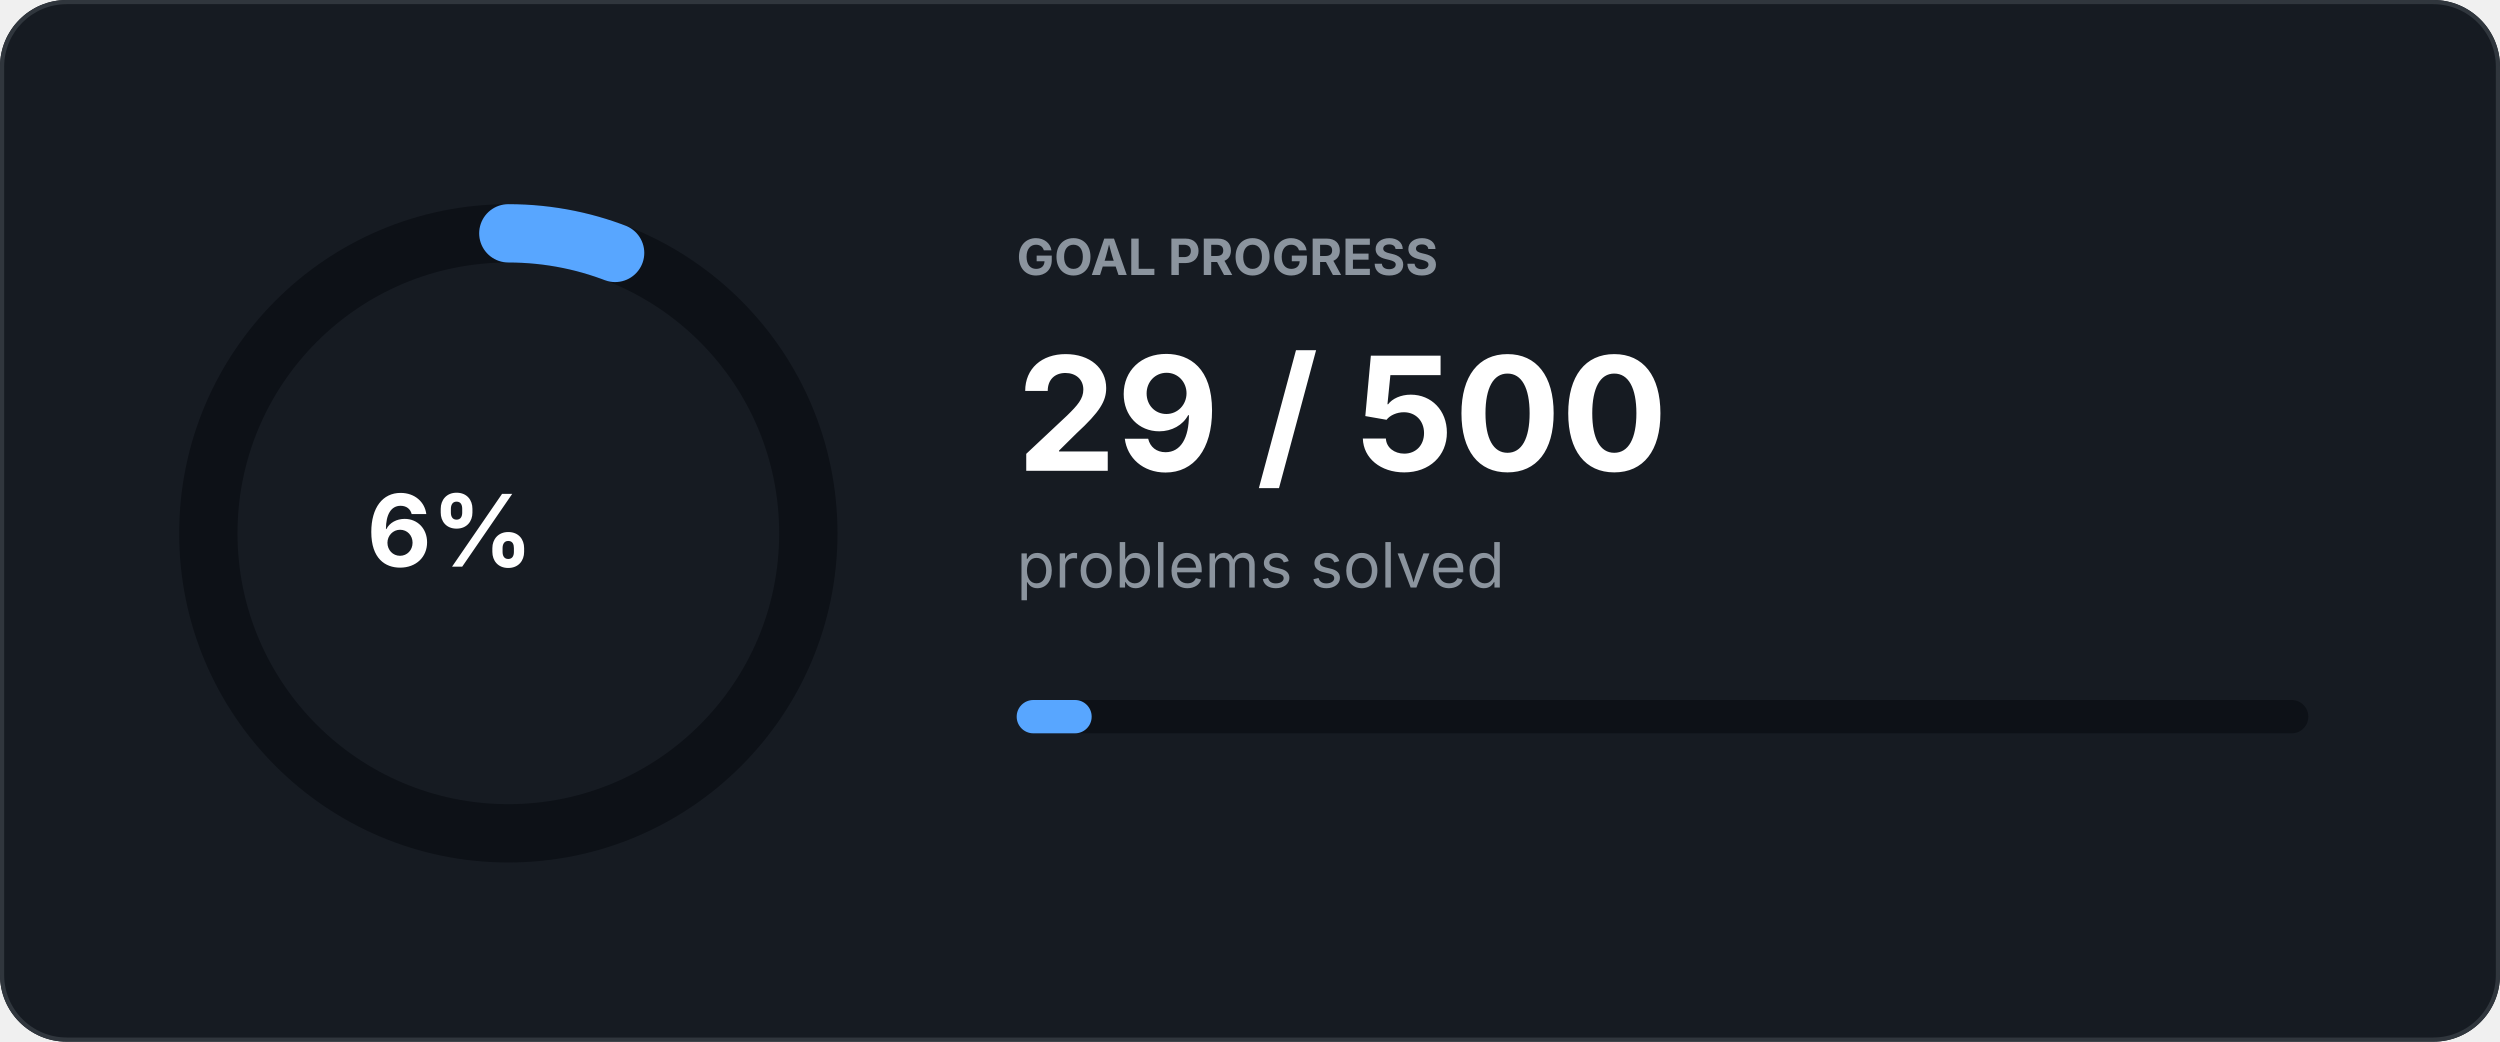
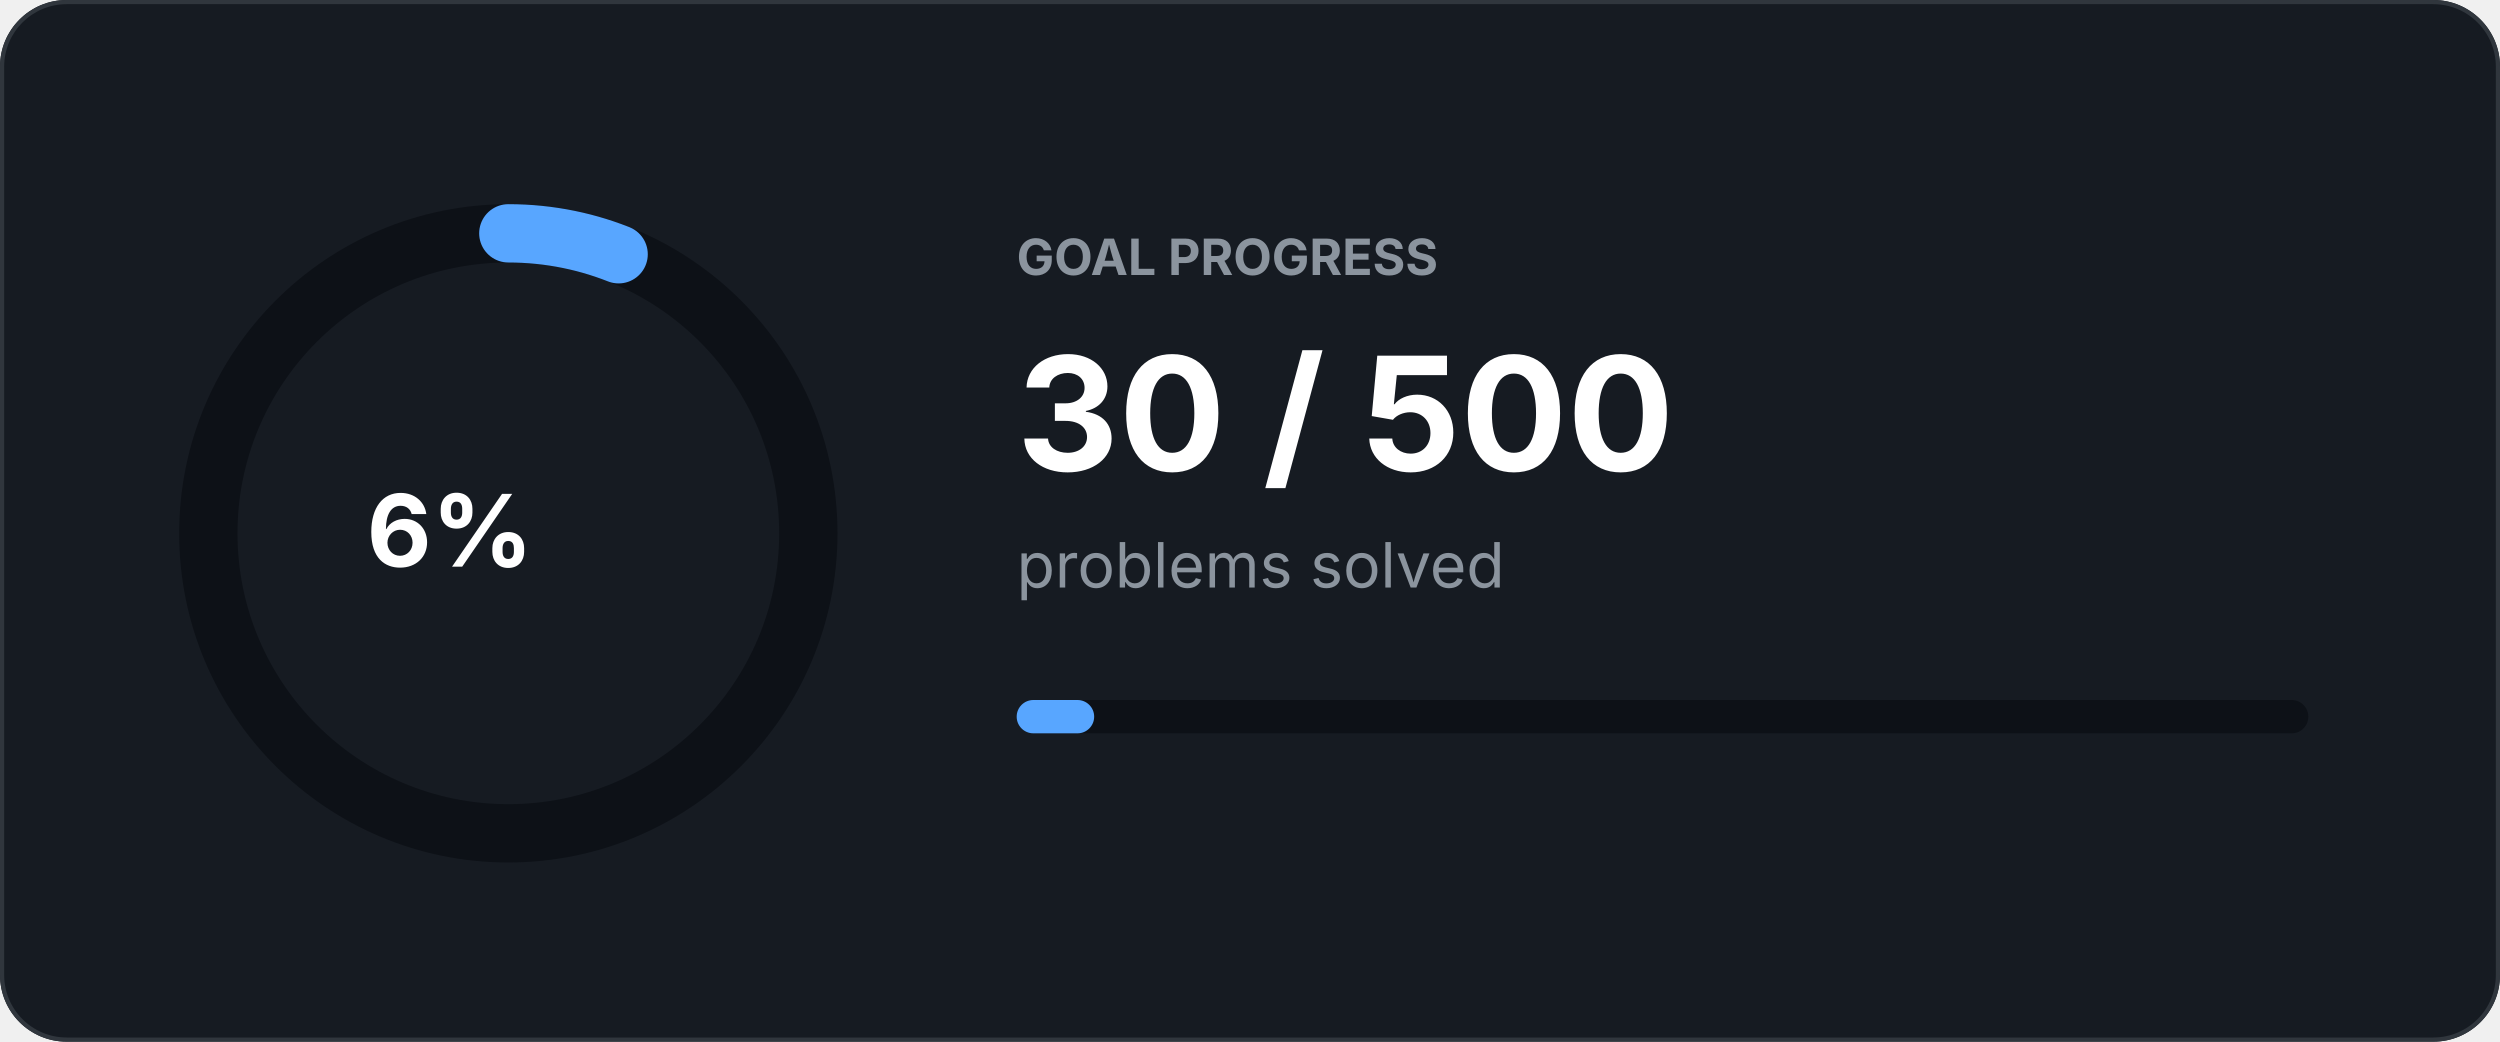
<svg xmlns="http://www.w3.org/2000/svg" width="600" height="250" viewBox="0 0 600 250">
  <rect width="100%" height="100%" rx="16" fill="#161B22" />
  <rect x="0.5" y="0.5" width="599" height="249" rx="15.5" fill="none" stroke="#30363D" />
  <circle cx="122" cy="128" r="72" fill="none" stroke="#0D1117" stroke-width="14" />
-   <circle cx="122" cy="128" r="72" fill="none" stroke="#58A6FF" stroke-width="14" stroke-linecap="round" transform="rotate(-90 122 128)" stroke-dasharray="26.2 452.4" />
+   <circle cx="122" cy="128" r="72" fill="none" stroke="#58A6FF" stroke-width="14" stroke-linecap="round" transform="rotate(-90 122 128)" stroke-dasharray="27.1 452.4" />
  <text x="88" y="136" fill="#FFFFFF" font-family="-apple-system,BlinkMacSystemFont,Segoe UI,sans-serif" font-size="24" font-weight="700">6%</text>
  <text x="244" y="66" fill="#8B949E" font-family="-apple-system,BlinkMacSystemFont,Segoe UI,sans-serif" font-size="12" font-weight="700">GOAL PROGRESS</text>
-   <text x="244" y="113" fill="#FFFFFF" font-family="-apple-system,BlinkMacSystemFont,Segoe UI,sans-serif" font-size="38" font-weight="700">29 / 500</text>
+   <text x="244" y="113" fill="#FFFFFF" font-family="-apple-system,BlinkMacSystemFont,Segoe UI,sans-serif" font-size="38" font-weight="700">30 / 500</text>
  <text x="244" y="141" fill="#8B949E" font-family="-apple-system,BlinkMacSystemFont,Segoe UI,sans-serif" font-size="15" font-weight="400">problems solved</text>
  <rect x="244" y="168" width="310" height="8" rx="4" fill="#0D1117" />
-   <rect x="244" y="168" width="18.0" height="8" rx="4" fill="#58A6FF" />
+   <rect x="244" y="168" width="18.6" height="8" rx="4" fill="#58A6FF" />
</svg>
